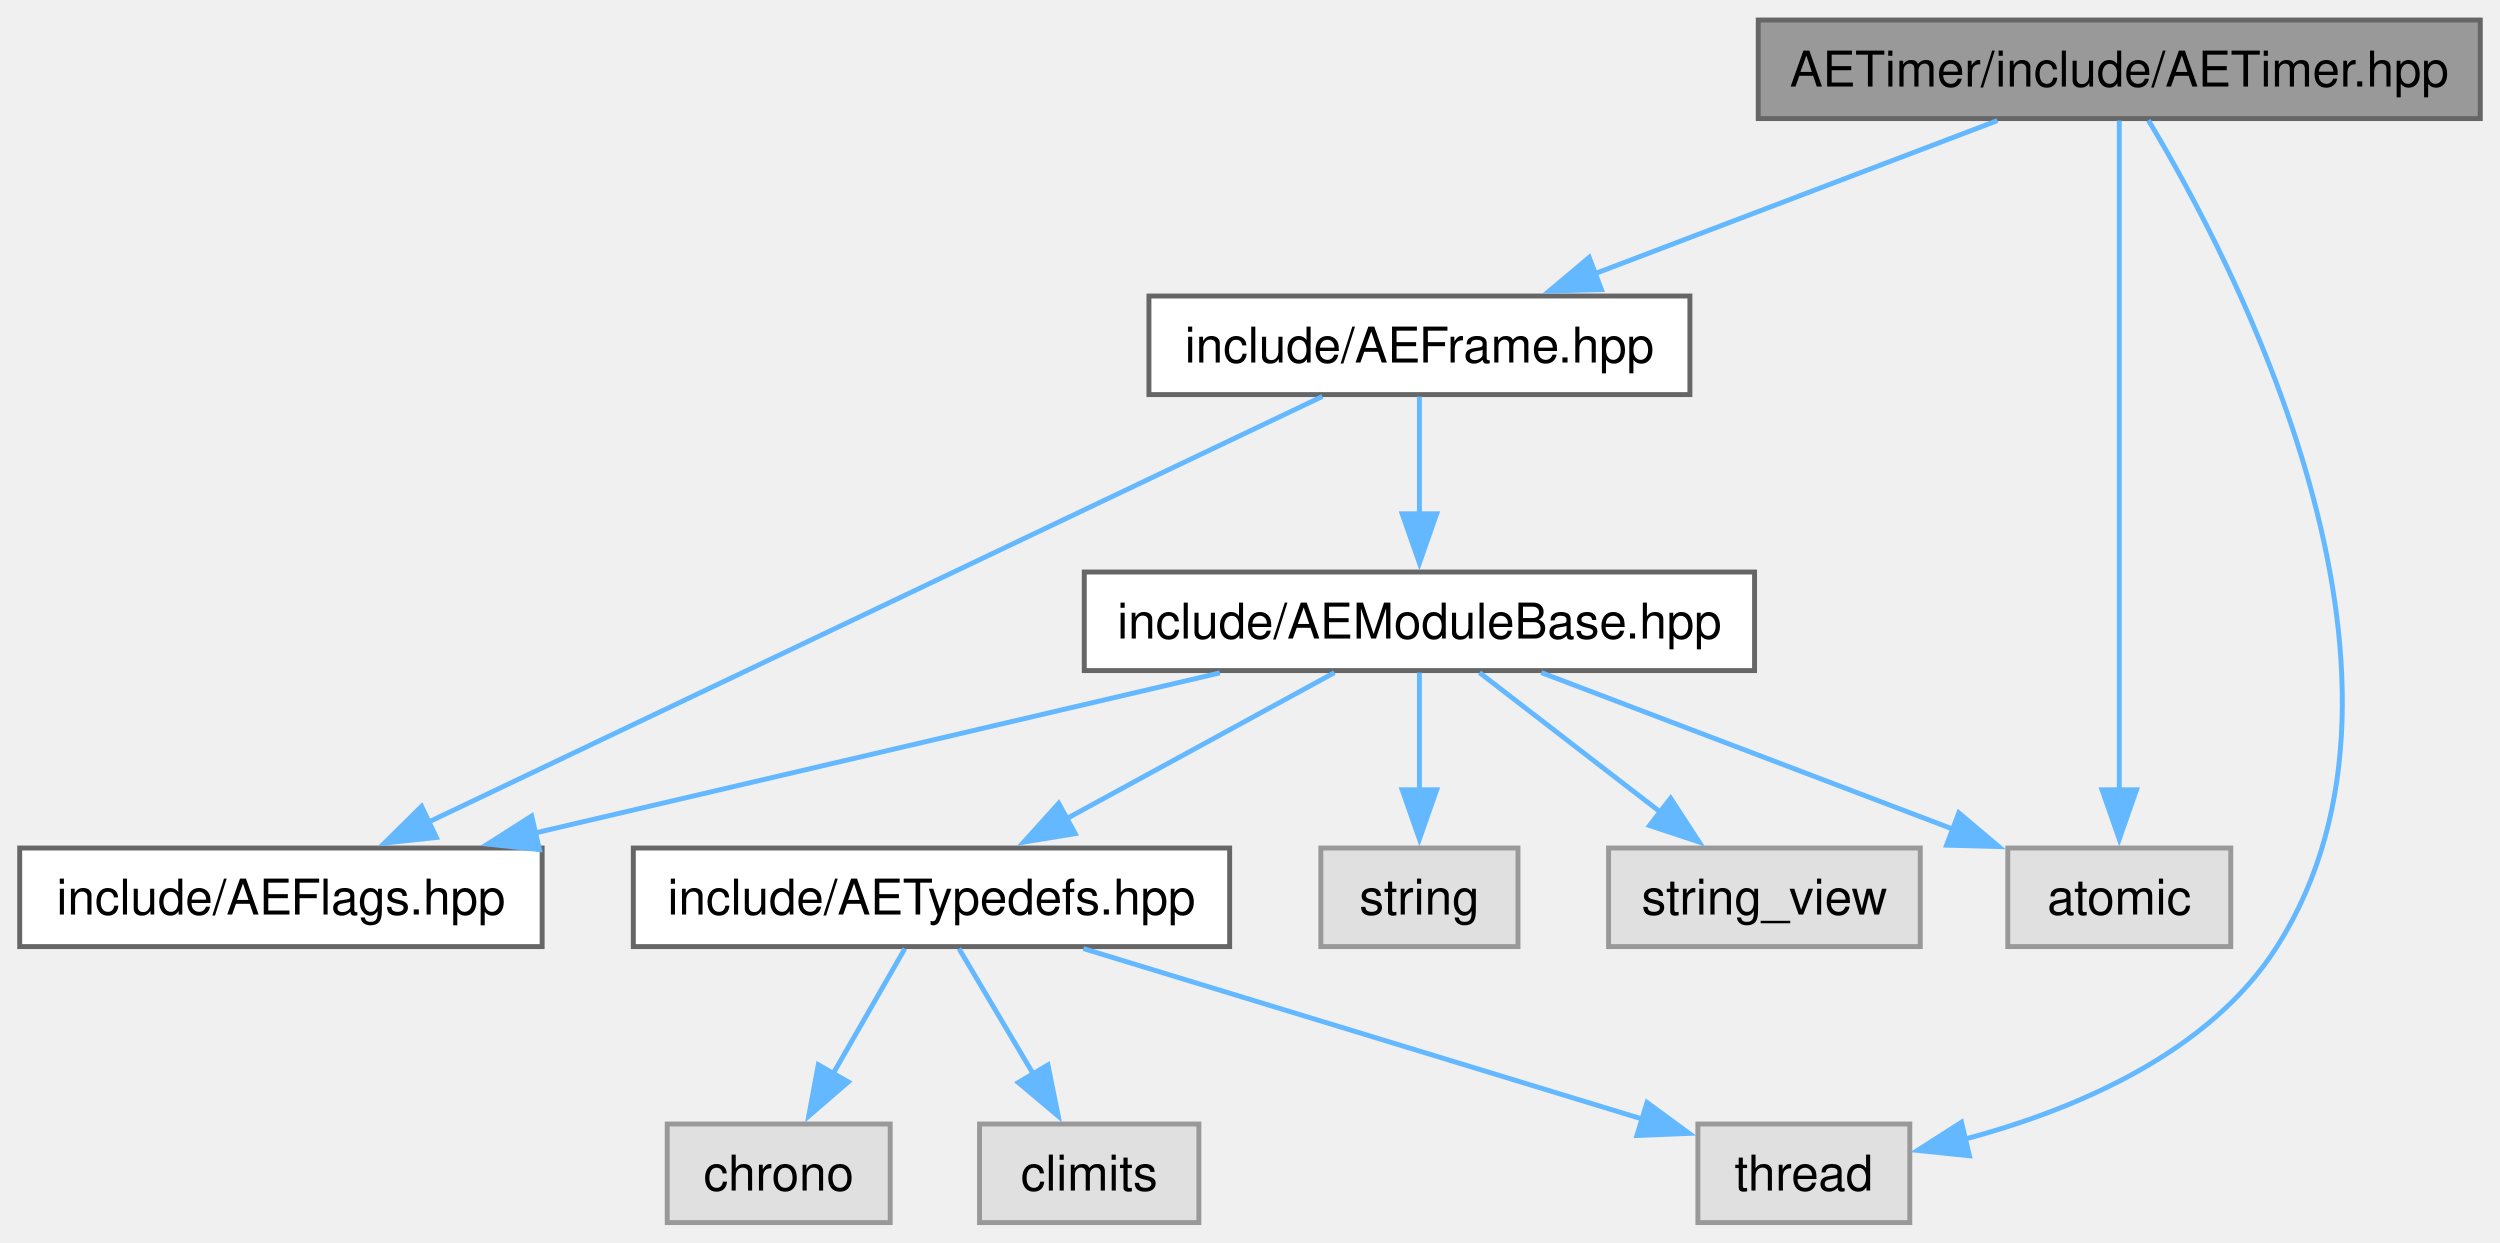
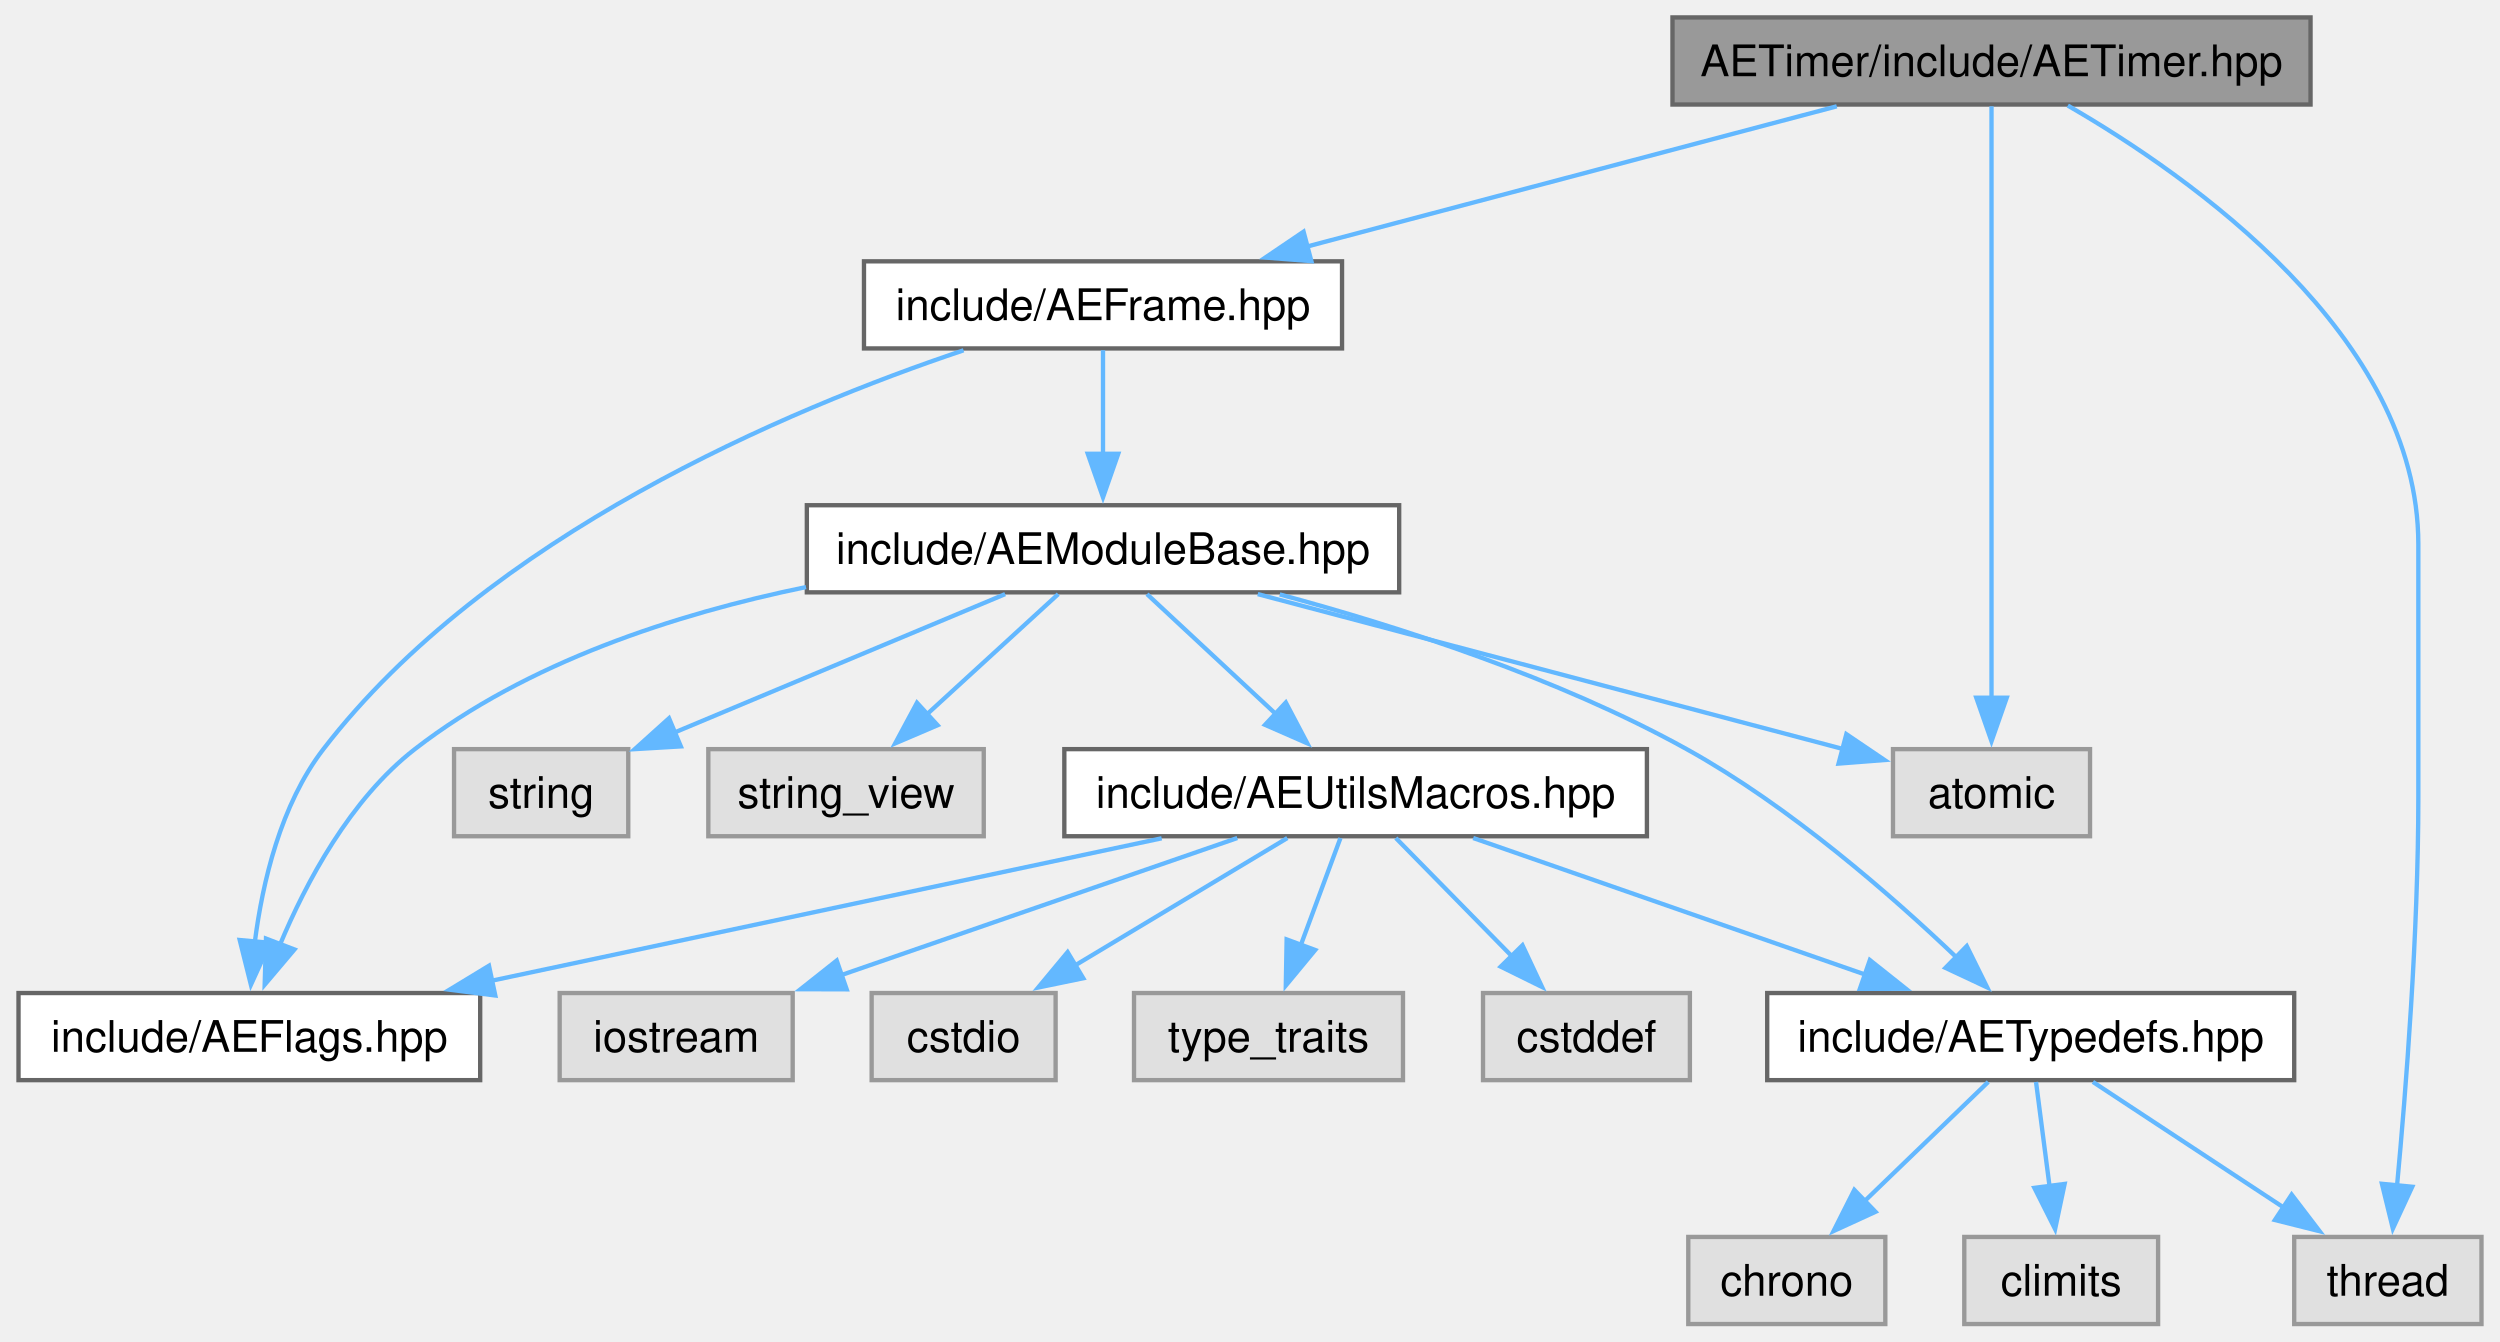
- <svg xmlns="http://www.w3.org/2000/svg" xmlns:xlink="http://www.w3.org/1999/xlink" width="507pt" height="252pt" viewBox="0.00 0.00 507.25 252.00">
-   <g id="graph0" class="graph" transform="scale(1 1) rotate(0) translate(4 248)">
+ <svg xmlns="http://www.w3.org/2000/svg" xmlns:xlink="http://www.w3.org/1999/xlink" width="574pt" height="308pt" viewBox="0.00 0.00 573.50 308.00">
+   <g id="graph0" class="graph" transform="scale(1 1) rotate(0) translate(4 304)">
    <g id="Node000001" class="node">
      <g id="a_Node000001">
        <a xlink:title=" ">
-           <polygon fill="#999999" stroke="#666666" points="499.25,-244 352.75,-244 352.75,-224 499.25,-224 499.25,-244" />
-           <text text-anchor="middle" x="426" y="-230.5" font-family="Helvetica,sans-Serif" font-size="10.00">AETimer/include/AETimer.hpp</text>
+           <polygon fill="#999999" stroke="#666666" points="526.25,-300 379.75,-300 379.75,-280 526.25,-280 526.25,-300" />
+           <text text-anchor="middle" x="453" y="-286.5" font-family="Helvetica,sans-Serif" font-size="10.00">AETimer/include/AETimer.hpp</text>
        </a>
      </g>
    </g>
    <g id="Node000002" class="node">
      <g id="a_Node000002">
        <a xlink:href="../../de/d72/_a_e_frame_8hpp.html" target="_top" xlink:title=" ">
-           <polygon fill="white" stroke="#666666" points="338.88,-188 229.12,-188 229.12,-168 338.88,-168 338.88,-188" />
-           <text text-anchor="middle" x="284" y="-174.5" font-family="Helvetica,sans-Serif" font-size="10.00">include/AEFrame.hpp</text>
+           <polygon fill="white" stroke="#666666" points="303.88,-244 194.12,-244 194.12,-224 303.88,-224 303.88,-244" />
+           <text text-anchor="middle" x="249" y="-230.5" font-family="Helvetica,sans-Serif" font-size="10.00">include/AEFrame.hpp</text>
        </a>
      </g>
    </g>
    <g id="edge1_Node000001_Node000002" class="edge">
      <g id="a_edge1_Node000001_Node000002">
        <a xlink:title=" ">
-           <path fill="none" stroke="#63b8ff" d="M401.27,-223.59C378.7,-215.01 345.09,-202.23 319.63,-192.55" />
-           <polygon fill="#63b8ff" stroke="#63b8ff" points="320.93,-189.3 310.34,-189.02 318.45,-195.84 320.93,-189.3" />
+           <path fill="none" stroke="#63b8ff" d="M417.47,-279.59C383.74,-270.67 332.84,-257.19 295.82,-247.39" />
+           <polygon fill="#63b8ff" stroke="#63b8ff" points="296.84,-244.04 286.27,-244.87 295.05,-250.81 296.84,-244.04" />
        </a>
      </g>
    </g>
    <g id="Node000008" class="node">
      <g id="a_Node000008">
        <a xlink:title=" ">
-           <polygon fill="#e0e0e0" stroke="#999999" points="383.5,-20 340.5,-20 340.5,0 383.5,0 383.5,-20" />
-           <text text-anchor="middle" x="362" y="-6.5" font-family="Helvetica,sans-Serif" font-size="10.00">thread</text>
-         </a>
-       </g>
-     </g>
-     <g id="edge13_Node000001_Node000008" class="edge">
-       <g id="a_edge13_Node000001_Node000008">
-         <a xlink:title=" ">
-           <path fill="none" stroke="#63b8ff" d="M431.9,-223.67C448.69,-195.79 493.35,-111.61 458,-56 444.13,-34.17 416.56,-22.75 394.52,-16.89" />
-           <polygon fill="#63b8ff" stroke="#63b8ff" points="395.6,-13.55 385.06,-14.65 393.99,-20.36 395.6,-13.55" />
-         </a>
-       </g>
-     </g>
-     <g id="Node000009" class="node">
-       <g id="a_Node000009">
-         <a xlink:title=" ">
-           <polygon fill="#e0e0e0" stroke="#999999" points="448.62,-76 403.38,-76 403.38,-56 448.62,-56 448.62,-76" />
-           <text text-anchor="middle" x="426" y="-62.5" font-family="Helvetica,sans-Serif" font-size="10.00">atomic</text>
-         </a>
-       </g>
-     </g>
-     <g id="edge12_Node000001_Node000009" class="edge">
-       <g id="a_edge12_Node000001_Node000009">
-         <a xlink:title=" ">
-           <path fill="none" stroke="#63b8ff" d="M426,-223.6C426,-197.46 426,-123.48 426,-87.36" />
-           <polygon fill="#63b8ff" stroke="#63b8ff" points="429.5,-87.81 426,-77.81 422.5,-87.81 429.5,-87.81" />
+           <polygon fill="#e0e0e0" stroke="#999999" points="565.5,-20 522.5,-20 522.5,0 565.5,0 565.5,-20" />
+           <text text-anchor="middle" x="544" y="-6.5" font-family="Helvetica,sans-Serif" font-size="10.00">thread</text>
+         </a>
+       </g>
+     </g>
+     <g id="edge20_Node000001_Node000008" class="edge">
+       <g id="a_edge20_Node000001_Node000008">
+         <a xlink:title=" ">
+           <path fill="none" stroke="#63b8ff" d="M470.52,-279.76C498.71,-263.48 551,-226.83 551,-179 551,-179 551,-179 551,-121 551,-89.81 548.16,-53.74 546.1,-31.65" />
+           <polygon fill="#63b8ff" stroke="#63b8ff" points="549.6,-31.52 545.15,-21.91 542.64,-32.2 549.6,-31.52" />
+         </a>
+       </g>
+     </g>
+     <g id="Node000014" class="node">
+       <g id="a_Node000014">
+         <a xlink:title=" ">
+           <polygon fill="#e0e0e0" stroke="#999999" points="475.62,-132 430.38,-132 430.38,-112 475.62,-112 475.62,-132" />
+           <text text-anchor="middle" x="453" y="-118.5" font-family="Helvetica,sans-Serif" font-size="10.00">atomic</text>
+         </a>
+       </g>
+     </g>
+     <g id="edge19_Node000001_Node000014" class="edge">
+       <g id="a_edge19_Node000001_Node000014">
+         <a xlink:title=" ">
+           <path fill="none" stroke="#63b8ff" d="M453,-279.6C453,-253.46 453,-179.48 453,-143.36" />
+           <polygon fill="#63b8ff" stroke="#63b8ff" points="456.5,-143.81 453,-133.81 449.5,-143.81 456.5,-143.81" />
        </a>
      </g>
    </g>
    <g id="Node000003" class="node">
      <g id="a_Node000003">
        <a xlink:href="../../dd/dd8/_a_e_flags_8hpp.html" target="_top" xlink:title="This file contains the flags to manipulate engine's funcitonality.">
          <polygon fill="white" stroke="#666666" points="106,-76 0,-76 0,-56 106,-56 106,-76" />
          <text text-anchor="middle" x="53" y="-62.5" font-family="Helvetica,sans-Serif" font-size="10.00">include/AEFlags.hpp</text>
        </a>
      </g>
    </g>
    <g id="edge2_Node000002_Node000003" class="edge">
      <g id="a_edge2_Node000002_Node000003">
        <a xlink:title=" ">
-           <path fill="none" stroke="#63b8ff" d="M264.31,-167.62C223.82,-148.34 131.02,-104.15 83,-81.29" />
-           <polygon fill="#63b8ff" stroke="#63b8ff" points="84.54,-78.14 74.01,-77.01 81.54,-84.46 84.54,-78.14" />
+           <path fill="none" stroke="#63b8ff" d="M216.98,-223.57C176.57,-210 107.78,-181.04 70,-132 60.19,-119.27 56.01,-101.41 54.25,-87.63" />
+           <polygon fill="#63b8ff" stroke="#63b8ff" points="57.76,-87.53 53.36,-77.89 50.79,-88.17 57.76,-87.53" />
        </a>
      </g>
    </g>
    <g id="Node000004" class="node">
      <g id="a_Node000004">
-         <a xlink:href="../../d7/d7f/_a_e_module_base_8hpp.html" target="_top" xlink:title=" ">
-           <polygon fill="white" stroke="#666666" points="352,-132 216,-132 216,-112 352,-112 352,-132" />
-           <text text-anchor="middle" x="284" y="-118.5" font-family="Helvetica,sans-Serif" font-size="10.00">include/AEModuleBase.hpp</text>
+         <a xlink:href="../../d7/d7f/_a_e_module_base_8hpp.html" target="_top" xlink:title="This file contains the engine's basic module template.">
+           <polygon fill="white" stroke="#666666" points="317,-188 181,-188 181,-168 317,-168 317,-188" />
+           <text text-anchor="middle" x="249" y="-174.5" font-family="Helvetica,sans-Serif" font-size="10.00">include/AEModuleBase.hpp</text>
        </a>
      </g>
    </g>
    <g id="edge3_Node000002_Node000004" class="edge">
      <g id="a_edge3_Node000002_Node000004">
        <a xlink:title=" ">
-           <path fill="none" stroke="#63b8ff" d="M284,-167.59C284,-161.01 284,-151.96 284,-143.73" />
-           <polygon fill="#63b8ff" stroke="#63b8ff" points="287.5,-143.81 284,-133.81 280.5,-143.81 287.5,-143.81" />
+           <path fill="none" stroke="#63b8ff" d="M249,-223.59C249,-217.01 249,-207.96 249,-199.73" />
+           <polygon fill="#63b8ff" stroke="#63b8ff" points="252.5,-199.81 249,-189.81 245.5,-199.81 252.5,-199.81" />
        </a>
      </g>
    </g>
    <g id="edge8_Node000004_Node000003" class="edge">
      <g id="a_edge8_Node000004_Node000003">
        <a xlink:title=" ">
-           <path fill="none" stroke="#63b8ff" d="M243.5,-111.53C204.86,-102.5 146.49,-88.85 104.55,-79.05" />
-           <polygon fill="#63b8ff" stroke="#63b8ff" points="105.46,-75.67 94.93,-76.8 103.87,-82.49 105.46,-75.67" />
+           <path fill="none" stroke="#63b8ff" d="M180.81,-169.21C150.84,-163.03 116.69,-151.93 91,-132 76.17,-120.5 66.02,-101.44 59.96,-86.93" />
+           <polygon fill="#63b8ff" stroke="#63b8ff" points="63.36,-86 56.52,-77.91 56.82,-88.5 63.36,-86" />
        </a>
      </g>
    </g>
    <g id="Node000005" class="node">
      <g id="a_Node000005">
        <a xlink:href="../../dc/d89/_a_e_typedefs_8hpp.html" target="_top" xlink:title="This file contains the engine's typedefs and variable type aliases.">
-           <polygon fill="white" stroke="#666666" points="245.5,-76 124.5,-76 124.5,-56 245.5,-56 245.5,-76" />
-           <text text-anchor="middle" x="185" y="-62.5" font-family="Helvetica,sans-Serif" font-size="10.00">include/AETypedefs.hpp</text>
+           <polygon fill="white" stroke="#666666" points="522.5,-76 401.5,-76 401.5,-56 522.5,-56 522.5,-76" />
+           <text text-anchor="middle" x="462" y="-62.5" font-family="Helvetica,sans-Serif" font-size="10.00">include/AETypedefs.hpp</text>
        </a>
      </g>
    </g>
    <g id="edge4_Node000004_Node000005" class="edge">
      <g id="a_edge4_Node000004_Node000005">
        <a xlink:title=" ">
-           <path fill="none" stroke="#63b8ff" d="M266.76,-111.59C251.66,-103.36 229.47,-91.26 212.02,-81.74" />
-           <polygon fill="#63b8ff" stroke="#63b8ff" points="214.16,-78.92 203.71,-77.2 210.81,-85.07 214.16,-78.92" />
+           <path fill="none" stroke="#63b8ff" d="M289.58,-167.52C317.02,-160.13 353.49,-148.36 383,-132 406.63,-118.9 430.08,-98.41 445.21,-83.95" />
+           <polygon fill="#63b8ff" stroke="#63b8ff" points="447.32,-86.78 452.02,-77.28 442.42,-81.78 447.32,-86.78" />
+         </a>
+       </g>
+     </g>
+     <g id="Node000009" class="node">
+       <g id="a_Node000009">
+         <a xlink:href="../../d9/d6a/_a_e_utils_macros_8hpp.html" target="_top" xlink:title="This file contains the engine's macros for trivial tasks.">
+           <polygon fill="white" stroke="#666666" points="373.88,-132 240.12,-132 240.12,-112 373.88,-112 373.88,-132" />
+           <text text-anchor="middle" x="307" y="-118.5" font-family="Helvetica,sans-Serif" font-size="10.00">include/AEUtilsMacros.hpp</text>
        </a>
      </g>
    </g>
    <g id="edge9_Node000004_Node000009" class="edge">
      <g id="a_edge9_Node000004_Node000009">
        <a xlink:title=" ">
-           <path fill="none" stroke="#63b8ff" d="M308.73,-111.59C331.85,-102.8 366.56,-89.6 392.23,-79.84" />
-           <polygon fill="#63b8ff" stroke="#63b8ff" points="393.44,-83.13 401.54,-76.3 390.95,-76.58 393.44,-83.13" />
+           <path fill="none" stroke="#63b8ff" d="M259.1,-167.59C267.25,-160.01 278.93,-149.13 288.72,-140.02" />
+           <polygon fill="#63b8ff" stroke="#63b8ff" points="290.97,-142.71 295.91,-133.33 286.2,-137.58 290.97,-142.71" />
+         </a>
+       </g>
+     </g>
+     <g id="edge16_Node000004_Node000014" class="edge">
+       <g id="a_edge16_Node000004_Node000014">
+         <a xlink:title=" ">
+           <path fill="none" stroke="#63b8ff" d="M284.53,-167.59C322.4,-157.57 381.91,-141.82 419.12,-131.97" />
+           <polygon fill="#63b8ff" stroke="#63b8ff" points="419.67,-135.44 428.45,-129.5 417.88,-128.68 419.67,-135.44" />
+         </a>
+       </g>
+     </g>
+     <g id="Node000015" class="node">
+       <g id="a_Node000015">
+         <a xlink:title=" ">
+           <polygon fill="#e0e0e0" stroke="#999999" points="140,-132 100,-132 100,-112 140,-112 140,-132" />
+           <text text-anchor="middle" x="120" y="-118.5" font-family="Helvetica,sans-Serif" font-size="10.00">string</text>
+         </a>
+       </g>
+     </g>
+     <g id="edge17_Node000004_Node000015" class="edge">
+       <g id="a_edge17_Node000004_Node000015">
+         <a xlink:title=" ">
+           <path fill="none" stroke="#63b8ff" d="M226.53,-167.59C205.47,-158.78 173.81,-145.53 150.48,-135.76" />
+           <polygon fill="#63b8ff" stroke="#63b8ff" points="152.07,-132.63 141.49,-132 149.36,-139.09 152.07,-132.63" />
+         </a>
+       </g>
+     </g>
+     <g id="Node000016" class="node">
+       <g id="a_Node000016">
+         <a xlink:title=" ">
+           <polygon fill="#e0e0e0" stroke="#999999" points="221.62,-132 158.38,-132 158.38,-112 221.62,-112 221.62,-132" />
+           <text text-anchor="middle" x="190" y="-118.5" font-family="Helvetica,sans-Serif" font-size="10.00">string_view</text>
+         </a>
+       </g>
+     </g>
+     <g id="edge18_Node000004_Node000016" class="edge">
+       <g id="a_edge18_Node000004_Node000016">
+         <a xlink:title=" ">
+           <path fill="none" stroke="#63b8ff" d="M238.72,-167.59C230.43,-160.01 218.55,-149.13 208.6,-140.02" />
+           <polygon fill="#63b8ff" stroke="#63b8ff" points="211.02,-137.49 201.28,-133.32 206.29,-142.65 211.02,-137.49" />
+         </a>
+       </g>
+     </g>
+     <g id="Node000006" class="node">
+       <g id="a_Node000006">
+         <a xlink:title=" ">
+           <polygon fill="#e0e0e0" stroke="#999999" points="491.25,-20 446.75,-20 446.75,0 491.25,0 491.25,-20" />
+           <text text-anchor="middle" x="469" y="-6.5" font-family="Helvetica,sans-Serif" font-size="10.00">climits</text>
+         </a>
+       </g>
+     </g>
+     <g id="edge5_Node000005_Node000006" class="edge">
+       <g id="a_edge5_Node000005_Node000006">
+         <a xlink:title=" ">
+           <path fill="none" stroke="#63b8ff" d="M463.22,-55.59C464.08,-48.93 465.27,-39.75 466.35,-31.44" />
+           <polygon fill="#63b8ff" stroke="#63b8ff" points="469.79,-32.17 467.6,-21.8 462.84,-31.27 469.79,-32.17" />
+         </a>
+       </g>
+     </g>
+     <g id="Node000007" class="node">
+       <g id="a_Node000007">
+         <a xlink:title=" ">
+           <polygon fill="#e0e0e0" stroke="#999999" points="428.62,-20 383.38,-20 383.38,0 428.62,0 428.62,-20" />
+           <text text-anchor="middle" x="406" y="-6.5" font-family="Helvetica,sans-Serif" font-size="10.00">chrono</text>
+         </a>
+       </g>
+     </g>
+     <g id="edge6_Node000005_Node000007" class="edge">
+       <g id="a_edge6_Node000005_Node000007">
+         <a xlink:title=" ">
+           <path fill="none" stroke="#63b8ff" d="M452.25,-55.59C444.38,-48.01 433.1,-37.13 423.65,-28.02" />
+           <polygon fill="#63b8ff" stroke="#63b8ff" points="426.36,-25.77 416.73,-21.35 421.5,-30.81 426.36,-25.77" />
+         </a>
+       </g>
+     </g>
+     <g id="edge7_Node000005_Node000008" class="edge">
+       <g id="a_edge7_Node000005_Node000008">
+         <a xlink:title=" ">
+           <path fill="none" stroke="#63b8ff" d="M476.28,-55.59C488.44,-47.59 506.14,-35.93 520.4,-26.54" />
+           <polygon fill="#63b8ff" stroke="#63b8ff" points="521.91,-29.73 528.34,-21.31 518.06,-23.89 521.91,-29.73" />
+         </a>
+       </g>
+     </g>
+     <g id="edge11_Node000009_Node000003" class="edge">
+       <g id="a_edge11_Node000009_Node000003">
+         <a xlink:title=" ">
+           <path fill="none" stroke="#63b8ff" d="M262.47,-111.53C219.62,-102.42 154.7,-88.62 108.51,-78.8" />
+           <polygon fill="#63b8ff" stroke="#63b8ff" points="109.47,-75.43 98.96,-76.77 108.02,-82.27 109.47,-75.43" />
+         </a>
+       </g>
+     </g>
+     <g id="edge10_Node000009_Node000005" class="edge">
+       <g id="a_edge10_Node000009_Node000005">
+         <a xlink:title=" ">
+           <path fill="none" stroke="#63b8ff" d="M334,-111.59C358.96,-102.9 396.3,-89.89 424.22,-80.16" />
+           <polygon fill="#63b8ff" stroke="#63b8ff" points="425.07,-83.57 433.36,-76.98 422.77,-76.96 425.07,-83.57" />
        </a>
      </g>
    </g>
    <g id="Node000010" class="node">
      <g id="a_Node000010">
        <a xlink:title=" ">
-           <polygon fill="#e0e0e0" stroke="#999999" points="304,-76 264,-76 264,-56 304,-56 304,-76" />
-           <text text-anchor="middle" x="284" y="-62.5" font-family="Helvetica,sans-Serif" font-size="10.00">string</text>
-         </a>
-       </g>
-     </g>
-     <g id="edge10_Node000004_Node000010" class="edge">
-       <g id="a_edge10_Node000004_Node000010">
-         <a xlink:title=" ">
-           <path fill="none" stroke="#63b8ff" d="M284,-111.59C284,-105.01 284,-95.96 284,-87.73" />
-           <polygon fill="#63b8ff" stroke="#63b8ff" points="287.5,-87.81 284,-77.81 280.5,-87.81 287.5,-87.81" />
+           <polygon fill="#e0e0e0" stroke="#999999" points="177.75,-76 124.25,-76 124.25,-56 177.75,-56 177.75,-76" />
+           <text text-anchor="middle" x="151" y="-62.5" font-family="Helvetica,sans-Serif" font-size="10.00">iostream</text>
+         </a>
+       </g>
+     </g>
+     <g id="edge12_Node000009_Node000010" class="edge">
+       <g id="a_edge12_Node000009_Node000010">
+         <a xlink:title=" ">
+           <path fill="none" stroke="#63b8ff" d="M279.83,-111.59C254.63,-102.87 216.89,-89.81 188.76,-80.07" />
+           <polygon fill="#63b8ff" stroke="#63b8ff" points="190.15,-76.85 179.55,-76.88 187.86,-83.46 190.15,-76.85" />
        </a>
      </g>
    </g>
    <g id="Node000011" class="node">
      <g id="a_Node000011">
        <a xlink:title=" ">
-           <polygon fill="#e0e0e0" stroke="#999999" points="385.62,-76 322.38,-76 322.38,-56 385.62,-56 385.62,-76" />
-           <text text-anchor="middle" x="354" y="-62.5" font-family="Helvetica,sans-Serif" font-size="10.00">string_view</text>
-         </a>
-       </g>
-     </g>
-     <g id="edge11_Node000004_Node000011" class="edge">
-       <g id="a_edge11_Node000004_Node000011">
-         <a xlink:title=" ">
-           <path fill="none" stroke="#63b8ff" d="M296.19,-111.59C306.33,-103.77 320.99,-92.46 333.01,-83.19" />
-           <polygon fill="#63b8ff" stroke="#63b8ff" points="334.97,-86.1 340.75,-77.22 330.69,-80.56 334.97,-86.1" />
-         </a>
-       </g>
-     </g>
-     <g id="Node000006" class="node">
-       <g id="a_Node000006">
-         <a xlink:title=" ">
-           <polygon fill="#e0e0e0" stroke="#999999" points="239.25,-20 194.75,-20 194.75,0 239.25,0 239.25,-20" />
-           <text text-anchor="middle" x="217" y="-6.5" font-family="Helvetica,sans-Serif" font-size="10.00">climits</text>
-         </a>
-       </g>
-     </g>
-     <g id="edge5_Node000005_Node000006" class="edge">
-       <g id="a_edge5_Node000005_Node000006">
-         <a xlink:title=" ">
-           <path fill="none" stroke="#63b8ff" d="M190.57,-55.59C194.75,-48.55 200.6,-38.67 205.74,-30" />
-           <polygon fill="#63b8ff" stroke="#63b8ff" points="208.63,-31.99 210.72,-21.6 202.61,-28.42 208.63,-31.99" />
-         </a>
-       </g>
-     </g>
-     <g id="Node000007" class="node">
-       <g id="a_Node000007">
-         <a xlink:title=" ">
-           <polygon fill="#e0e0e0" stroke="#999999" points="176.62,-20 131.38,-20 131.38,0 176.62,0 176.62,-20" />
-           <text text-anchor="middle" x="154" y="-6.5" font-family="Helvetica,sans-Serif" font-size="10.00">chrono</text>
-         </a>
-       </g>
-     </g>
-     <g id="edge6_Node000005_Node000007" class="edge">
-       <g id="a_edge6_Node000005_Node000007">
-         <a xlink:title=" ">
-           <path fill="none" stroke="#63b8ff" d="M179.6,-55.59C175.56,-48.55 169.88,-38.67 164.91,-30" />
-           <polygon fill="#63b8ff" stroke="#63b8ff" points="168.11,-28.54 160.09,-21.61 162.03,-32.03 168.11,-28.54" />
-         </a>
-       </g>
-     </g>
-     <g id="edge7_Node000005_Node000008" class="edge">
-       <g id="a_edge7_Node000005_Node000008">
-         <a xlink:title=" ">
-           <path fill="none" stroke="#63b8ff" d="M215.83,-55.59C247.64,-45.89 297.05,-30.82 329.47,-20.93" />
-           <polygon fill="#63b8ff" stroke="#63b8ff" points="330.18,-24.37 338.72,-18.1 328.13,-17.67 330.18,-24.37" />
+           <polygon fill="#e0e0e0" stroke="#999999" points="238.12,-76 195.88,-76 195.88,-56 238.12,-56 238.12,-76" />
+           <text text-anchor="middle" x="217" y="-62.5" font-family="Helvetica,sans-Serif" font-size="10.00">cstdio</text>
+         </a>
+       </g>
+     </g>
+     <g id="edge13_Node000009_Node000011" class="edge">
+       <g id="a_edge13_Node000009_Node000011">
+         <a xlink:title=" ">
+           <path fill="none" stroke="#63b8ff" d="M291.32,-111.59C277.86,-103.51 258.18,-91.71 242.46,-82.27" />
+           <polygon fill="#63b8ff" stroke="#63b8ff" points="244.47,-79.4 234.1,-77.26 240.87,-85.4 244.47,-79.4" />
+         </a>
+       </g>
+     </g>
+     <g id="Node000012" class="node">
+       <g id="a_Node000012">
+         <a xlink:title=" ">
+           <polygon fill="#e0e0e0" stroke="#999999" points="317.88,-76 256.12,-76 256.12,-56 317.88,-56 317.88,-76" />
+           <text text-anchor="middle" x="287" y="-62.5" font-family="Helvetica,sans-Serif" font-size="10.00">type_traits</text>
+         </a>
+       </g>
+     </g>
+     <g id="edge14_Node000009_Node000012" class="edge">
+       <g id="a_edge14_Node000009_Node000012">
+         <a xlink:title=" ">
+           <path fill="none" stroke="#63b8ff" d="M303.52,-111.59C300.99,-104.78 297.49,-95.32 294.36,-86.86" />
+           <polygon fill="#63b8ff" stroke="#63b8ff" points="297.72,-85.88 290.97,-77.72 291.16,-88.31 297.72,-85.88" />
+         </a>
+       </g>
+     </g>
+     <g id="Node000013" class="node">
+       <g id="a_Node000013">
+         <a xlink:title=" ">
+           <polygon fill="#e0e0e0" stroke="#999999" points="383.75,-76 336.25,-76 336.25,-56 383.75,-56 383.75,-76" />
+           <text text-anchor="middle" x="360" y="-62.5" font-family="Helvetica,sans-Serif" font-size="10.00">cstddef</text>
+         </a>
+       </g>
+     </g>
+     <g id="edge15_Node000009_Node000013" class="edge">
+       <g id="a_edge15_Node000009_Node000013">
+         <a xlink:title=" ">
+           <path fill="none" stroke="#63b8ff" d="M316.23,-111.59C323.6,-104.08 334.13,-93.35 343.02,-84.3" />
+           <polygon fill="#63b8ff" stroke="#63b8ff" points="345.31,-86.97 349.81,-77.38 340.31,-82.06 345.31,-86.97" />
        </a>
      </g>
    </g>
  </g>
</svg>
